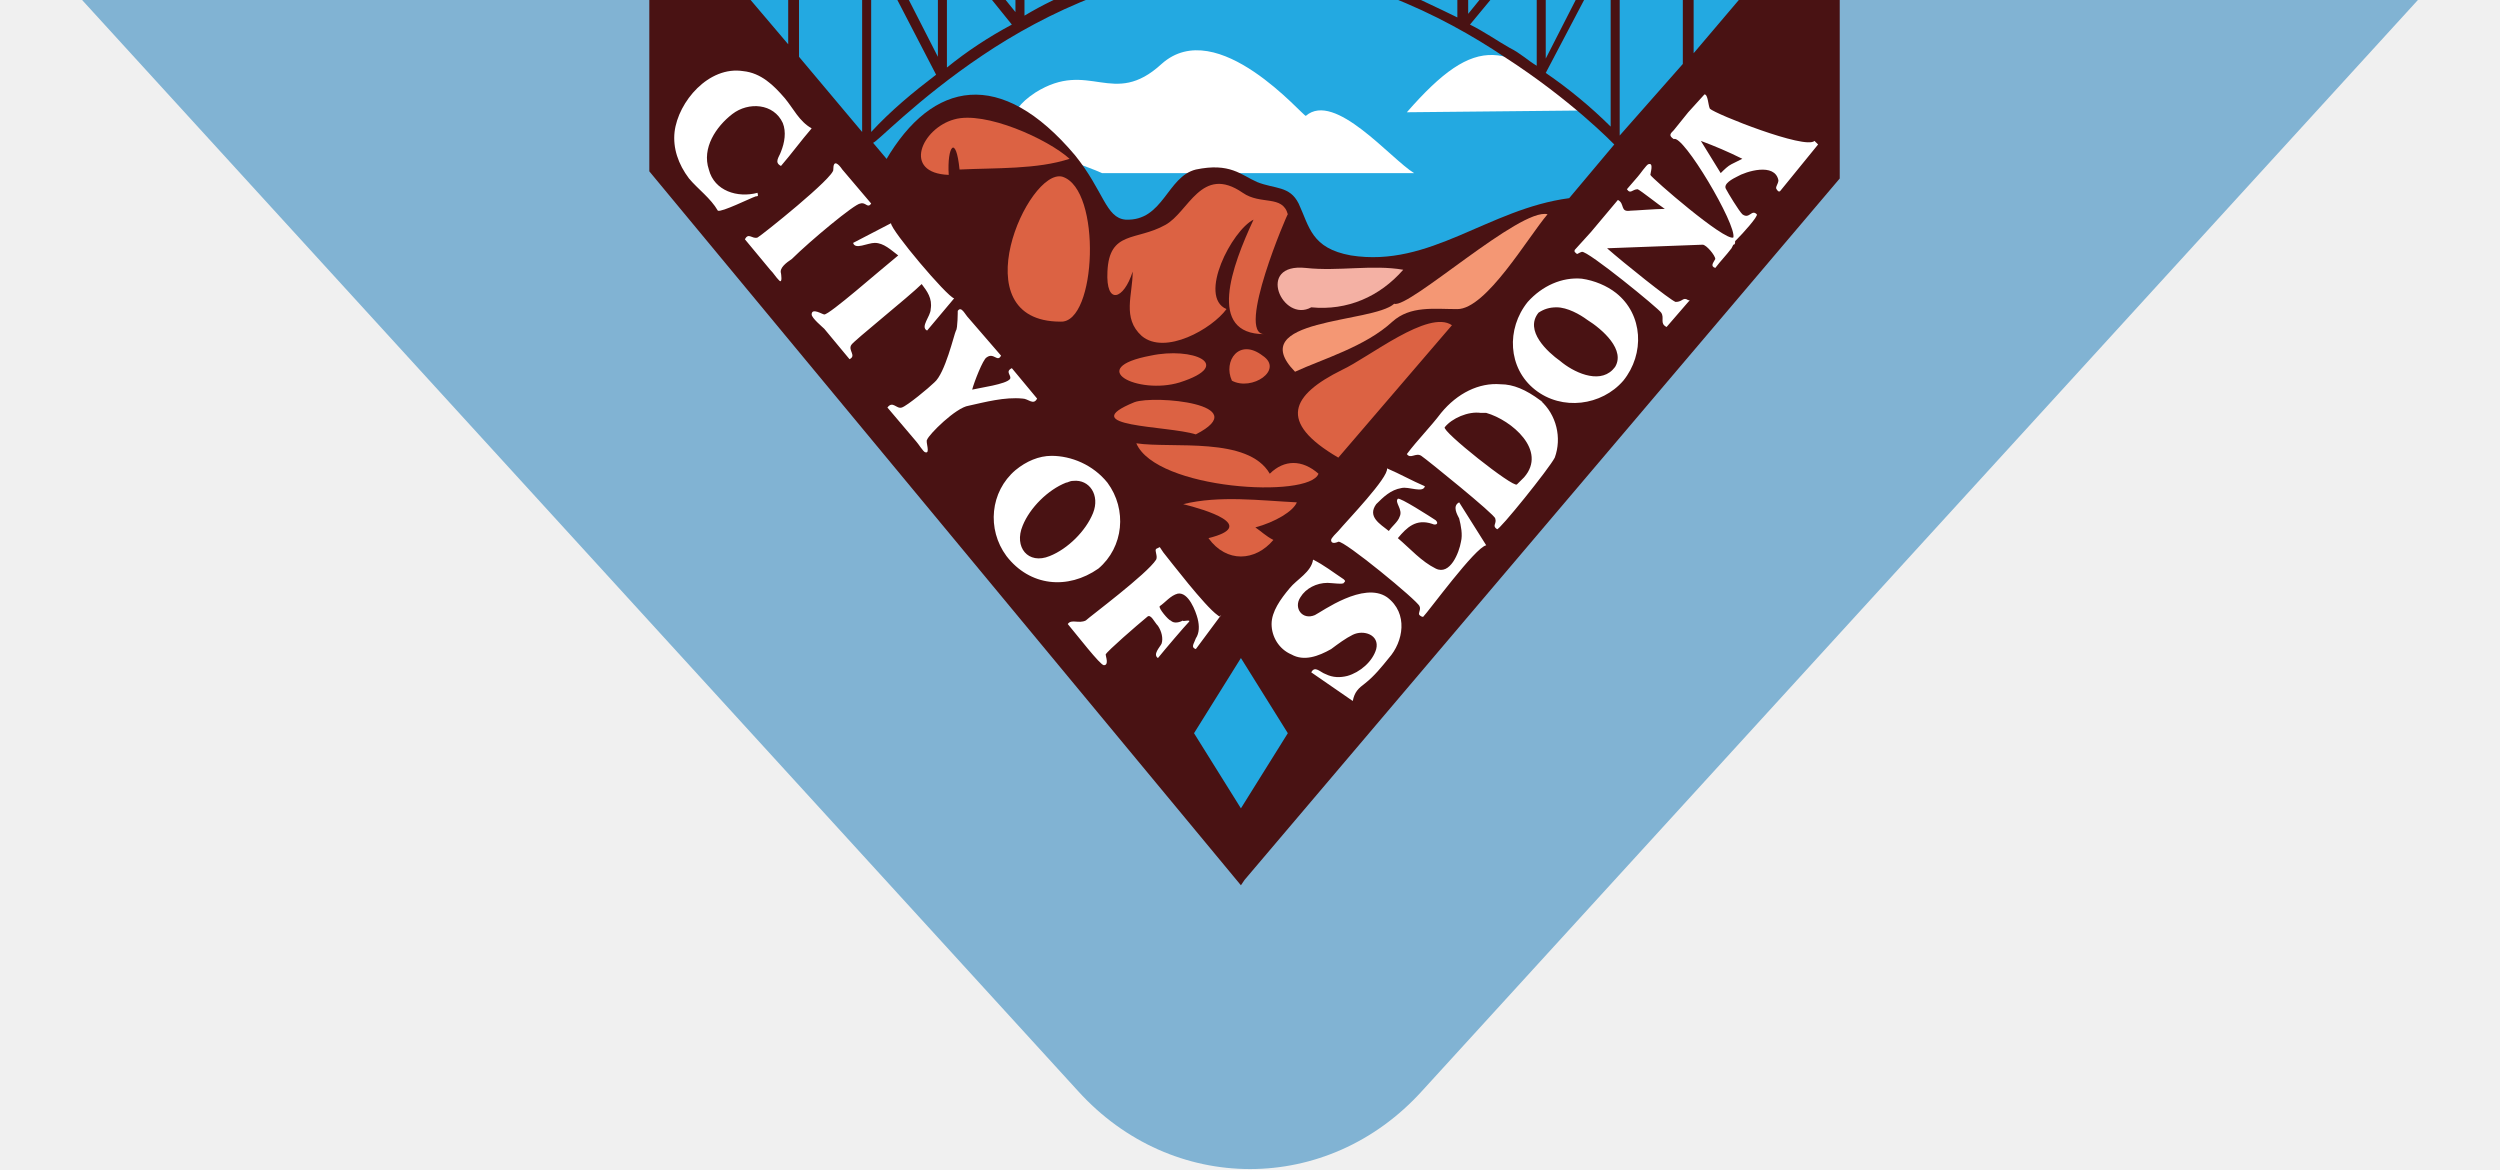
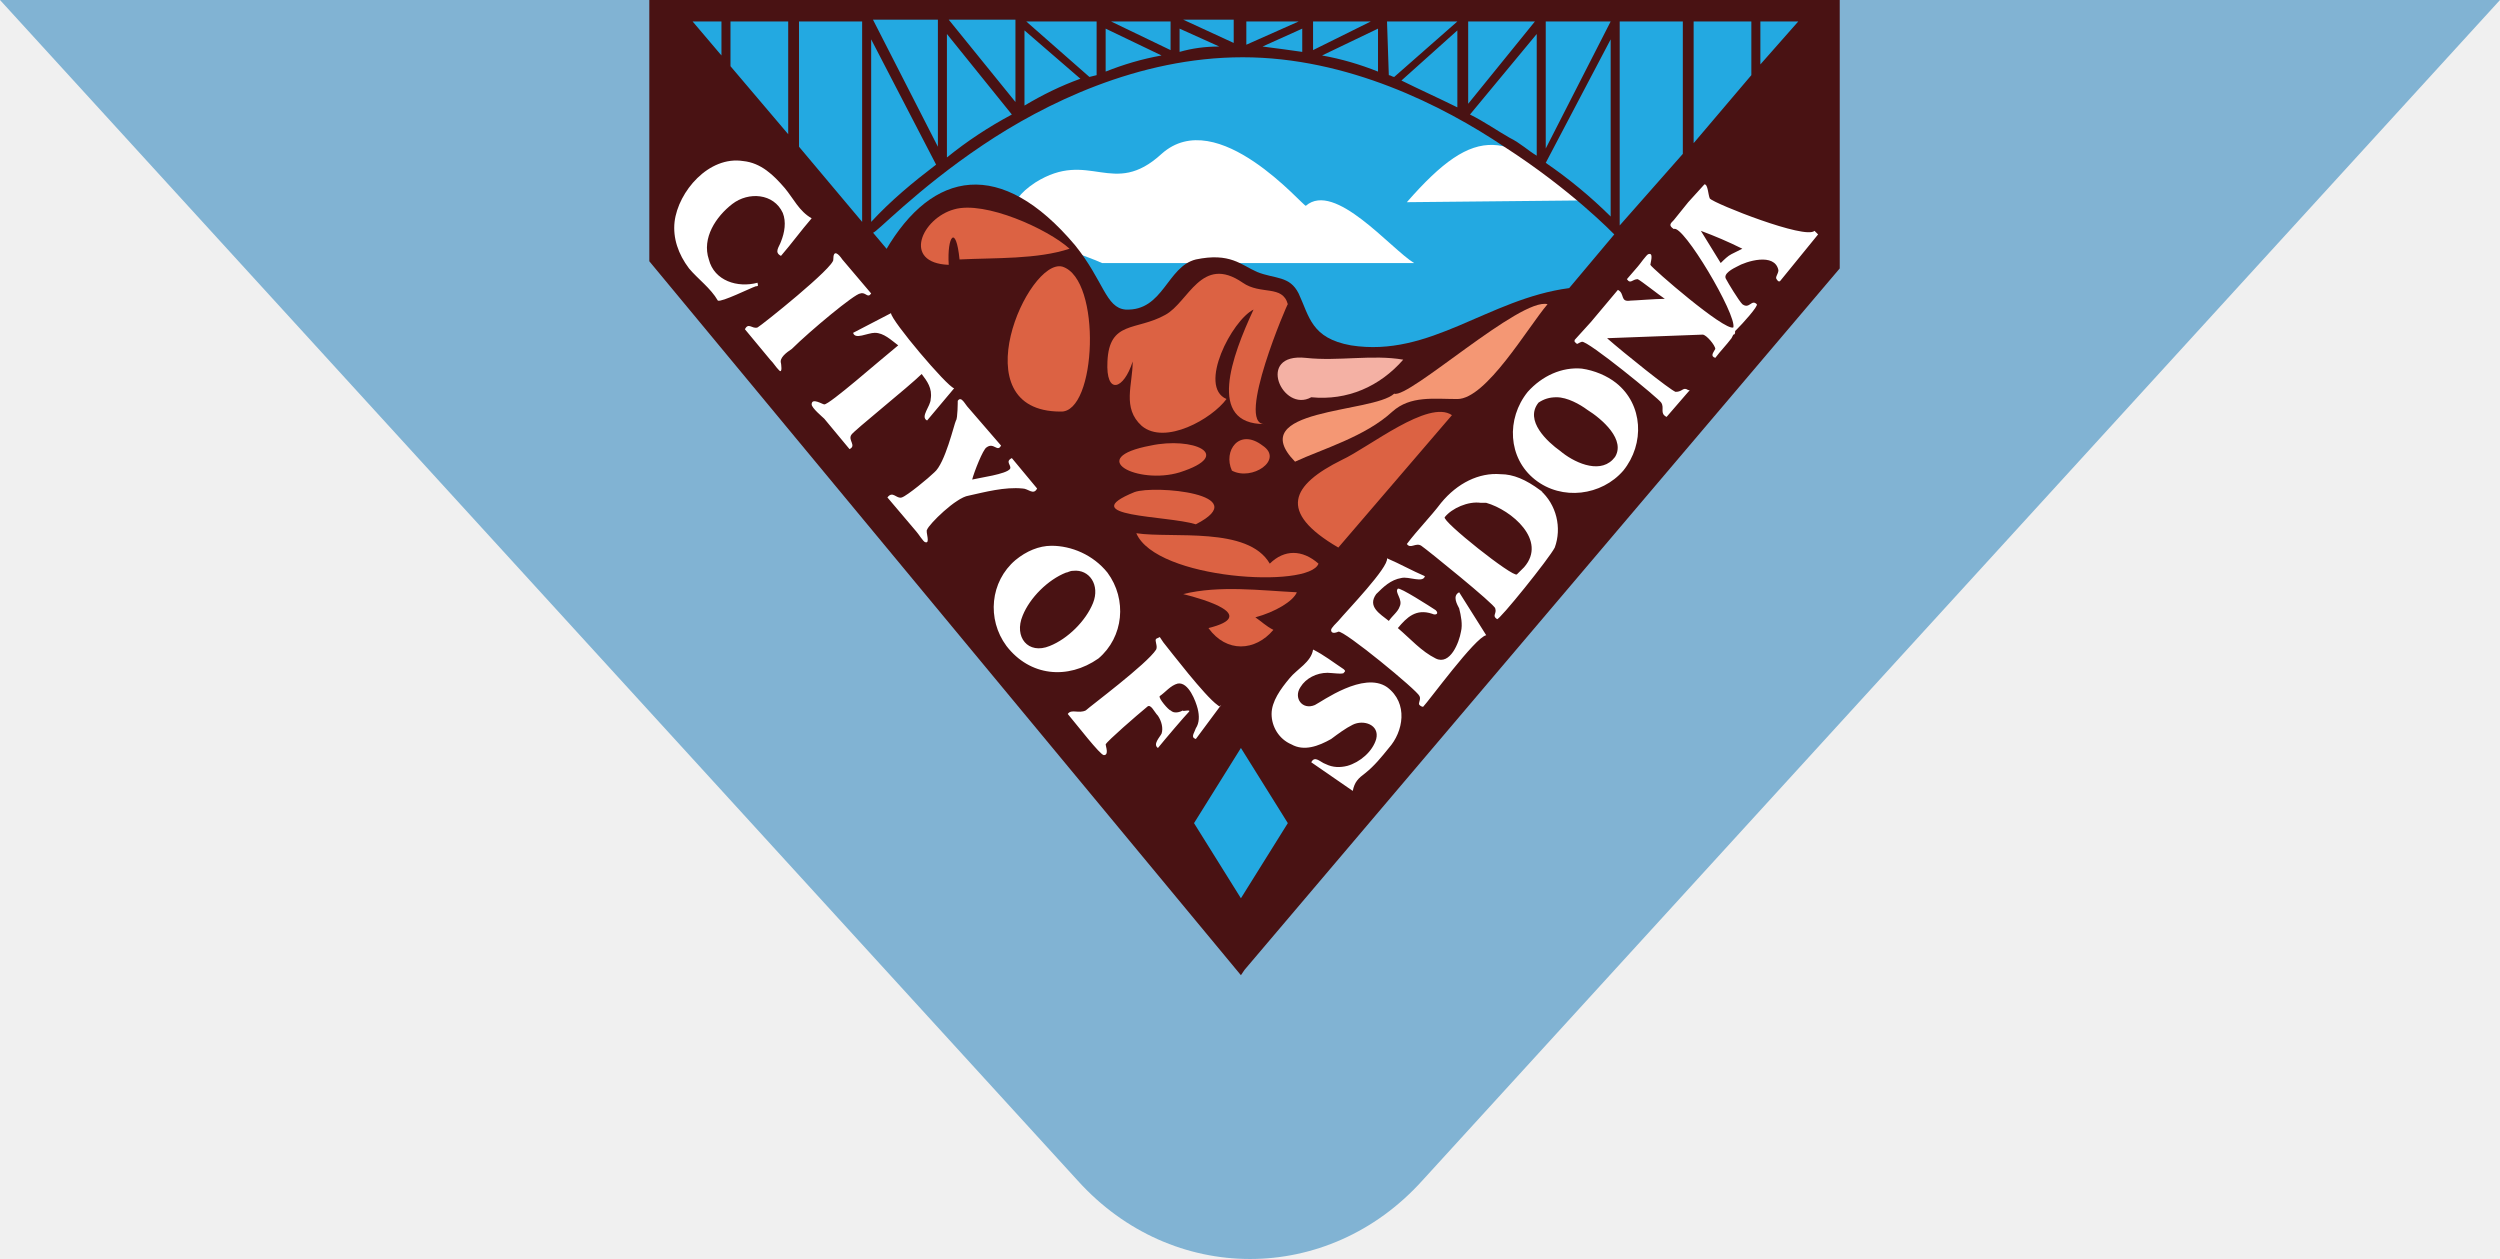
- <svg xmlns="http://www.w3.org/2000/svg" width="139" height="65" viewBox="0 0 139 65" fill="none">
-   <path d="M139 -5H0L59.931 60.653C65.169 66.449 73.831 66.449 79.069 60.653L139 -5Z" fill="#81B3D3" />
-   <path d="M36.804 -4.503L68.995 33.204L101.086 -4.304L36.804 -4.503Z" fill="#23A9E1" />
-   <path d="M61.273 9.625H78.623C77.319 8.829 74.21 5.048 72.606 6.441C72.505 6.541 67.692 0.77 64.583 3.556C61.875 6.043 60.571 3.258 57.563 5.148C53.953 7.536 59.569 8.829 61.273 9.625ZM88.049 6.143L78.221 6.242C82.132 1.765 83.837 2.263 88.049 6.143Z" fill="white" />
-   <path d="M97.877 -1.418V-3.806H99.983L97.877 -1.418ZM48.537 7.934C48.637 8.033 50.944 5.546 54.654 3.059C58.064 0.77 63.279 -1.816 69.095 -1.816C74.912 -1.816 80.227 0.87 83.636 3.158C87.347 5.546 89.653 7.934 89.754 8.033L87.247 11.018C82.734 11.615 79.525 14.898 75.112 14.202C72.906 13.804 72.806 12.61 72.204 11.316C71.703 10.322 70.9 10.521 69.898 10.123C68.995 9.725 68.393 9.028 66.488 9.426C64.883 9.824 64.683 12.311 62.577 12.212C61.474 12.112 61.373 10.62 59.769 8.63C55.657 3.755 51.846 4.452 49.239 8.929L68.895 32.11L48.537 7.934ZM40.113 -3.806V-1.916L38.509 -3.806H40.113ZM94.166 -3.806H97.375V-0.821L94.166 2.959V-3.806ZM90.055 7.536V-3.806H93.565V3.556L90.055 7.536C90.155 7.536 90.055 7.536 90.055 7.536ZM89.553 -2.811V7.038C88.45 5.944 87.247 4.949 85.943 4.054L89.553 -2.811ZM85.442 -3.11V3.656C84.94 3.357 84.539 2.959 83.937 2.661C83.235 2.263 82.533 1.765 81.731 1.367L85.442 -3.11ZM81.029 -3.309V0.969C80.026 0.472 78.923 -0.025 77.92 -0.523L81.029 -3.309ZM81.631 -3.806H85.341L81.631 0.77V-3.806ZM85.943 -3.806H89.553L85.943 3.258V-3.806ZM77.118 -3.806H81.029L77.519 -0.722C77.419 -0.722 77.319 -0.821 77.218 -0.821L77.118 -3.806ZM76.617 -3.408V-1.02C75.614 -1.418 74.611 -1.717 73.508 -1.916L76.617 -3.408ZM72.405 -3.408V-2.115C71.703 -2.214 71.001 -2.314 70.198 -2.413L72.405 -3.408ZM65.585 -3.408L67.792 -2.413C66.989 -2.413 66.287 -2.314 65.585 -2.115V-3.408ZM61.474 -3.408L64.582 -1.916C63.479 -1.717 62.477 -1.418 61.474 -1.02V-3.408ZM65.084 -2.214L61.775 -3.806H65.084V-2.214ZM68.594 -2.612L65.786 -3.906H68.594V-2.612ZM69.296 -3.806H72.204L69.296 -2.513V-3.806ZM73.006 -3.806H76.216L73.006 -2.214V-3.806ZM60.571 -0.722L57.061 -3.806H60.972V-0.821L60.571 -0.722ZM56.961 -3.309L60.07 -0.622C58.967 -0.224 57.964 0.273 56.961 0.87V-3.309ZM52.649 -3.11L56.259 1.367C54.955 2.064 53.752 2.86 52.649 3.755V-3.11ZM48.437 -2.811L52.047 4.153C50.743 5.148 49.54 6.143 48.437 7.337V-2.811ZM52.147 3.158L48.537 -3.906H52.147V3.158ZM56.459 0.671L52.749 -3.906H56.459V0.671ZM43.824 2.462L40.615 -1.319V-3.806H43.824V2.462ZM44.425 -3.806H47.935V7.337L44.425 3.158V-3.806ZM69.296 -5H36.102V9.526L68.995 49.222L69.196 48.924L102.289 9.924V-5H69.296Z" fill="#491213" />
-   <path d="M66.388 40.766L68.995 36.587L71.603 40.766L68.995 44.944L66.388 40.766Z" fill="#23A9E1" />
-   <path d="M74.411 25.444C71.001 23.454 71.803 21.962 74.611 20.569C76.115 19.872 79.425 17.186 80.728 18.082L74.411 25.444ZM72.104 27.931C70.098 27.832 67.792 27.533 65.786 28.031C66.99 28.329 69.998 29.224 67.19 29.921C68.193 31.314 69.798 31.214 70.8 30.02C70.399 29.822 70.098 29.523 69.798 29.324C70.901 29.026 71.903 28.429 72.104 27.931ZM73.308 26.339C72.405 25.543 71.402 25.543 70.6 26.339C69.396 24.25 65.184 24.947 63.179 24.648C64.282 27.235 72.806 27.732 73.308 26.339ZM66.488 24.151C64.884 23.653 59.669 23.753 63.079 22.36C64.182 21.962 69.798 22.459 66.488 24.151ZM68.494 21.166C67.993 20.072 68.895 18.778 70.199 19.773C71.402 20.569 69.597 21.763 68.494 21.166ZM65.586 21.265C63.279 21.962 60.271 20.469 63.981 19.773C66.288 19.276 68.695 20.27 65.586 21.265C65.686 21.265 65.485 21.265 65.586 21.265ZM62.978 15.097C62.477 16.689 61.474 16.987 61.574 15.097C61.675 12.809 63.179 13.406 64.783 12.51C66.087 11.814 66.789 9.128 69.096 10.719C70.098 11.416 71.302 10.819 71.603 11.913C71.603 11.814 68.695 18.579 70.299 18.579C67.09 18.579 68.494 14.799 69.697 12.212C68.494 12.809 66.588 16.49 68.193 17.186C67.391 18.281 64.783 19.773 63.48 18.679C62.377 17.684 62.978 16.39 62.978 15.097ZM58.967 17.883C53.351 17.883 57.162 9.327 59.067 9.824C61.273 10.52 60.973 17.982 58.967 17.883ZM52.749 9.724C50.142 9.625 51.245 7.138 53.05 6.64C54.755 6.143 58.265 7.735 59.468 8.829C57.663 9.426 55.357 9.327 53.351 9.426C53.151 7.436 52.649 8.133 52.749 9.724Z" fill="#DC6243" />
-   <path d="M72.004 20.669C69.096 17.684 76.316 17.982 77.519 16.888C78.322 17.186 84.539 11.515 86.044 11.913C84.941 13.207 82.634 17.186 81.029 17.186C79.726 17.186 78.422 16.987 77.419 17.883C75.915 19.276 73.508 19.972 72.004 20.669Z" fill="#F49774" />
-   <path d="M72.906 17.087C71.302 17.982 69.797 14.6 72.605 14.898C74.41 15.097 76.316 14.699 78.02 14.998C76.717 16.49 74.912 17.286 72.906 17.087Z" fill="#F4B1A4" />
-   <path d="M51.245 15.793C51.546 16.192 51.847 16.589 51.747 17.186C51.747 17.584 51.145 18.181 51.546 18.38L53.05 16.589C52.649 16.49 49.54 12.809 49.54 12.411L47.434 13.505C47.535 13.903 48.237 13.505 48.638 13.505C49.139 13.505 49.54 13.903 49.941 14.202C48.838 15.097 46.131 17.485 45.83 17.485C45.73 17.485 45.128 17.087 45.128 17.485C45.128 17.684 45.73 18.181 45.83 18.281L47.234 19.972C47.635 19.773 47.134 19.475 47.334 19.176C47.434 18.977 50.543 16.49 51.245 15.793ZM47.836 11.316C48.136 11.217 48.237 11.615 48.437 11.316L46.833 9.426C46.632 9.128 46.331 8.829 46.331 9.426C46.432 9.824 42.32 13.107 42.119 13.207C41.819 13.306 41.618 12.908 41.417 13.306C41.919 13.903 42.32 14.401 42.821 14.998C43.022 15.197 43.122 15.396 43.323 15.595C43.523 15.793 43.423 15.197 43.423 15.197C43.323 14.898 43.724 14.6 44.025 14.401C45.028 13.406 47.535 11.316 47.836 11.316ZM42.119 10.72C41.016 11.018 39.713 10.62 39.412 9.426C39.011 8.232 39.813 7.038 40.715 6.342C41.618 5.646 43.022 5.745 43.523 6.839C43.724 7.337 43.624 7.934 43.423 8.431C43.323 8.73 43.022 9.028 43.423 9.227C44.025 8.531 44.526 7.834 45.128 7.138C44.426 6.74 44.125 6.043 43.624 5.447C43.022 4.75 42.32 4.054 41.317 3.954C39.412 3.656 37.707 5.646 37.506 7.337C37.406 8.232 37.707 9.128 38.309 9.924C38.81 10.521 39.512 11.018 39.913 11.714C40.114 11.814 41.718 11.018 42.019 10.918C42.22 10.918 42.119 10.819 42.119 10.72C41.618 10.918 42.119 10.72 42.119 10.72ZM67.692 34.199C66.99 33.702 65.084 31.215 64.683 30.717L64.483 30.419L64.282 30.518C64.182 30.617 64.382 30.916 64.282 31.115C63.781 31.911 60.572 34.299 60.371 34.498C59.97 34.697 59.569 34.398 59.368 34.697C59.87 35.294 61.173 36.985 61.374 36.985C61.675 36.985 61.474 36.487 61.474 36.388C61.574 36.189 63.179 34.796 63.781 34.299C63.981 34.1 64.182 34.597 64.382 34.796C64.583 35.095 64.683 35.492 64.583 35.791C64.483 35.99 64.082 36.388 64.382 36.587C64.784 36.09 65.887 34.796 66.087 34.597C66.288 34.398 65.686 34.597 65.786 34.498C65.586 34.597 65.285 34.697 65.084 34.498C64.984 34.498 64.382 33.801 64.483 33.702C64.784 33.503 65.084 33.105 65.486 33.005C66.087 32.906 66.488 34 66.589 34.398C66.689 34.796 66.689 35.194 66.488 35.492C66.388 35.791 66.188 35.99 66.488 36.09L67.892 34.199C67.892 34.299 67.792 34.299 67.692 34.199C67.591 34.199 67.792 34.299 67.692 34.199ZM58.466 25.345C57.764 25.345 57.062 25.643 56.46 26.14C55.056 27.334 54.855 29.424 55.959 30.916C57.262 32.607 59.368 32.806 61.073 31.612C62.477 30.419 62.678 28.329 61.574 26.837C60.772 25.842 59.569 25.345 58.466 25.345ZM59.669 26.737C60.572 26.638 61.173 27.533 60.772 28.528C60.371 29.523 59.368 30.518 58.365 30.916C57.162 31.413 56.36 30.419 56.861 29.225C57.262 28.23 58.265 27.235 59.268 26.837C59.368 26.837 59.468 26.737 59.669 26.737ZM56.861 22.161C57.162 22.161 57.463 22.559 57.663 22.161L56.259 20.47C55.858 20.669 56.259 20.867 56.159 21.067C55.959 21.365 54.454 21.564 54.053 21.663C54.153 21.265 54.655 19.972 54.855 19.873C55.257 19.574 55.457 20.171 55.658 19.773L53.853 17.684C53.652 17.485 53.451 16.987 53.251 17.286C53.251 17.286 53.251 18.281 53.151 18.38C53.05 18.579 52.549 20.768 51.947 21.265C51.646 21.564 50.443 22.559 50.142 22.658C49.841 22.758 49.641 22.26 49.34 22.658L50.944 24.549C51.045 24.648 51.346 25.146 51.446 25.146C51.747 25.245 51.446 24.549 51.546 24.449C51.646 24.151 53.151 22.658 53.853 22.559C54.755 22.36 55.858 22.061 56.861 22.161C57.062 22.161 56.66 22.161 56.861 22.161ZM81.13 28.827C81.23 29.225 81.33 29.722 81.23 30.12C81.13 30.717 80.628 32.01 79.826 31.612C79.024 31.215 78.422 30.518 77.72 29.921C78.222 29.324 78.723 28.827 79.626 29.125C79.826 29.225 80.027 29.125 79.826 28.926C79.525 28.727 77.82 27.633 77.72 27.732C77.52 27.931 78.021 28.329 77.82 28.727C77.72 29.026 77.419 29.225 77.219 29.523C76.717 29.125 76.015 28.727 76.517 28.031C76.918 27.633 77.319 27.235 77.921 27.135C78.322 27.036 79.124 27.434 79.224 27.036C78.522 26.737 77.82 26.34 77.118 26.041C77.219 26.538 74.912 28.926 74.411 29.523C74.311 29.623 74.01 29.921 74.01 30.021C74.01 30.319 74.411 30.12 74.411 30.12C74.712 30.021 78.823 33.403 78.924 33.702C79.024 33.901 78.823 34.1 78.924 34.199C78.924 34.199 79.024 34.299 79.124 34.299C79.425 34 82.032 30.419 82.634 30.319C82.133 29.523 81.631 28.727 81.13 27.931C80.729 28.13 81.029 28.628 81.13 28.827ZM77.118 33.204C75.815 32.309 73.508 34 73.107 34.199C72.405 34.498 71.904 33.801 72.305 33.204C72.606 32.707 73.207 32.408 73.809 32.408C74.01 32.408 74.712 32.508 74.712 32.408C74.812 32.309 74.812 32.309 74.712 32.209C74.11 31.811 73.609 31.413 73.007 31.115C72.906 31.811 72.104 32.209 71.703 32.707C71.202 33.304 70.7 34 70.7 34.697C70.7 35.393 71.101 36.09 71.803 36.388C72.505 36.786 73.308 36.487 74.01 36.09C74.411 35.791 74.812 35.492 75.213 35.294C75.815 34.995 76.717 35.294 76.517 36.09C76.316 36.786 75.614 37.383 74.912 37.582C74.511 37.681 74.11 37.681 73.709 37.482C73.408 37.383 73.107 36.985 72.906 37.383L75.213 38.975C75.313 38.477 75.514 38.278 75.915 37.98C76.416 37.582 76.818 37.084 77.219 36.587C78.021 35.691 78.322 34.1 77.118 33.204ZM94.768 5.248C94.768 5.347 94.768 5.347 94.768 5.248L93.866 6.242L93.064 7.237C92.863 7.436 92.763 7.536 93.064 7.735C93.565 7.436 96.573 12.51 96.373 13.207C95.871 13.406 91.86 9.924 91.76 9.725C91.76 9.625 91.96 9.028 91.66 9.128C91.559 9.128 91.158 9.725 91.058 9.824L90.456 10.521C90.657 10.819 90.757 10.521 91.058 10.521C91.258 10.62 92.261 11.416 92.562 11.615C92.061 11.615 90.857 11.714 90.657 11.714C90.055 11.814 90.356 11.316 89.955 11.117L88.451 12.908L87.548 13.903C87.548 13.903 87.548 13.903 87.548 14.003C87.749 14.202 87.648 14.102 87.949 14.003C88.25 13.903 92.261 17.186 92.362 17.385C92.562 17.684 92.261 17.982 92.662 18.181L93.866 16.788C93.966 16.689 93.966 16.689 93.866 16.689C93.565 16.49 93.565 16.788 93.164 16.788C92.863 16.689 90.256 14.6 89.353 13.804L94.668 13.605C94.869 13.605 95.37 14.202 95.37 14.401C95.27 14.6 95.069 14.799 95.37 14.898C95.671 14.5 95.972 14.202 96.273 13.804L96.373 13.605C96.473 13.605 96.473 13.505 96.473 13.406L96.573 13.306C96.874 13.008 97.777 12.013 97.677 11.913C97.376 11.615 97.275 12.212 96.874 11.913C96.674 11.714 96.072 10.72 95.972 10.521C95.771 10.222 96.373 9.924 96.573 9.824C97.075 9.526 98.679 9.028 98.88 10.023C98.88 10.222 98.679 10.421 98.78 10.521C98.78 10.521 98.88 10.72 98.98 10.62L101.086 8.033C100.986 7.934 100.986 7.934 100.886 7.834C100.384 8.332 95.37 6.342 95.069 6.043C94.969 5.845 94.969 5.248 94.768 5.248ZM94.568 7.834C95.37 8.133 96.072 8.431 96.874 8.829C96.674 8.929 96.473 9.028 96.273 9.128C96.072 9.227 95.871 9.426 95.671 9.625L94.568 7.834ZM87.949 15.495C86.846 15.396 85.743 15.893 84.941 16.788C83.737 18.281 83.837 20.47 85.342 21.663C86.846 22.857 89.052 22.559 90.256 21.166C91.459 19.674 91.359 17.485 89.855 16.291C89.353 15.893 88.651 15.595 87.949 15.495ZM86.545 17.087C87.147 17.087 87.849 17.485 88.25 17.783C89.052 18.281 90.456 19.475 89.754 20.47C89.754 20.37 89.855 20.37 89.654 20.569C88.852 21.365 87.448 20.669 86.746 20.072C86.044 19.574 84.74 18.38 85.542 17.385C85.843 17.186 86.144 17.087 86.545 17.087ZM83.436 21.365C82.233 21.265 81.029 21.862 80.127 22.957C79.525 23.753 78.823 24.449 78.222 25.245C78.422 25.544 78.723 25.146 79.024 25.345C79.325 25.544 83.135 28.628 83.135 28.827C83.236 29.125 82.935 29.225 83.236 29.424C83.336 29.523 86.144 26.041 86.445 25.444C86.846 24.35 86.545 23.056 85.642 22.26C85.743 22.36 85.843 22.36 85.642 22.26C84.84 21.663 84.138 21.365 83.436 21.365ZM82.333 22.957C82.433 22.957 82.534 22.957 82.634 22.957C84.038 23.355 86.044 25.046 84.74 26.538C84.539 26.737 84.74 26.538 84.339 26.936C84.138 27.135 80.127 23.952 80.328 23.753C80.729 23.255 81.631 22.857 82.333 22.957Z" fill="white" />
+ <svg xmlns="http://www.w3.org/2000/svg" width="139" height="70" viewBox="0 0 139 70" fill="none">
+   <path d="M139 0H0L59.931 65.653C65.169 71.449 73.831 71.449 79.069 65.653L139 0Z" fill="#81B3D3" />
+   <path d="M36.804 0.497L68.995 38.204L101.086 0.696L36.804 0.497Z" fill="#23A9E1" />
+   <path d="M61.273 14.625H78.623C77.319 13.829 74.21 10.048 72.606 11.441C72.505 11.541 67.692 5.77 64.583 8.556C61.875 11.043 60.571 8.258 57.563 10.148C53.953 12.536 59.569 13.829 61.273 14.625ZM88.049 11.143L78.221 11.242C82.132 6.765 83.837 7.263 88.049 11.143Z" fill="white" />
+   <path d="M97.877 3.582V1.194H99.983L97.877 3.582ZM48.537 12.934C48.637 13.033 50.944 10.546 54.654 8.059C58.064 5.77 63.279 3.184 69.095 3.184C74.912 3.184 80.227 5.87 83.636 8.158C87.347 10.546 89.653 12.934 89.754 13.033L87.247 16.018C82.734 16.615 79.525 19.898 75.112 19.202C72.906 18.804 72.806 17.61 72.204 16.316C71.703 15.322 70.9 15.521 69.898 15.123C68.995 14.725 68.393 14.028 66.488 14.426C64.883 14.824 64.683 17.311 62.577 17.212C61.474 17.112 61.373 15.62 59.769 13.63C55.657 8.755 51.846 9.452 49.239 13.929L68.895 37.11L48.537 12.934ZM40.113 1.194V3.084L38.509 1.194H40.113ZM94.166 1.194H97.375V4.179L94.166 7.959V1.194ZM90.055 12.536V1.194H93.565V8.556L90.055 12.536C90.155 12.536 90.055 12.536 90.055 12.536ZM89.553 2.189V12.038C88.45 10.944 87.247 9.949 85.943 9.054L89.553 2.189ZM85.442 1.89V8.656C84.94 8.357 84.539 7.959 83.937 7.661C83.235 7.263 82.533 6.765 81.731 6.367L85.442 1.89ZM81.029 1.691V5.969C80.026 5.472 78.923 4.974 77.92 4.477L81.029 1.691ZM81.631 1.194H85.341L81.631 5.77V1.194ZM85.943 1.194H89.553L85.943 8.258V1.194ZM77.118 1.194H81.029L77.519 4.278C77.419 4.278 77.319 4.179 77.218 4.179L77.118 1.194ZM76.617 1.592V3.98C75.614 3.582 74.611 3.283 73.508 3.084L76.617 1.592ZM72.405 1.592V2.885C71.703 2.786 71.001 2.686 70.198 2.587L72.405 1.592ZM65.585 1.592L67.792 2.587C66.989 2.587 66.287 2.686 65.585 2.885V1.592ZM61.474 1.592L64.582 3.084C63.479 3.283 62.477 3.582 61.474 3.98V1.592ZM65.084 2.786L61.775 1.194H65.084V2.786ZM68.594 2.388L65.786 1.094H68.594V2.388ZM69.296 1.194H72.204L69.296 2.487V1.194ZM73.006 1.194H76.216L73.006 2.786V1.194ZM60.571 4.278L57.061 1.194H60.972V4.179L60.571 4.278ZM56.961 1.691L60.07 4.378C58.967 4.776 57.964 5.273 56.961 5.87V1.691ZM52.649 1.89L56.259 6.367C54.955 7.064 53.752 7.86 52.649 8.755V1.89ZM48.437 2.189L52.047 9.153C50.743 10.148 49.54 11.143 48.437 12.337V2.189ZM52.147 8.158L48.537 1.094H52.147V8.158ZM56.459 5.671L52.749 1.094H56.459V5.671ZM43.824 7.462L40.615 3.681V1.194H43.824V7.462ZM44.425 1.194H47.935V12.337L44.425 8.158V1.194ZM69.296 0H36.102V14.526L68.995 54.222L69.196 53.924L102.289 14.924V0H69.296Z" fill="#491213" />
+   <path d="M66.388 45.766L68.995 41.587L71.603 45.766L68.995 49.944L66.388 45.766Z" fill="#23A9E1" />
+   <path d="M74.411 30.444C71.001 28.454 71.803 26.962 74.611 25.569C76.115 24.872 79.425 22.186 80.728 23.082L74.411 30.444ZM72.104 32.931C70.098 32.832 67.792 32.533 65.786 33.031C66.99 33.329 69.998 34.224 67.19 34.921C68.193 36.314 69.798 36.214 70.8 35.02C70.399 34.822 70.098 34.523 69.798 34.324C70.901 34.026 71.903 33.429 72.104 32.931ZM73.308 31.339C72.405 30.543 71.402 30.543 70.6 31.339C69.396 29.25 65.184 29.947 63.179 29.648C64.282 32.235 72.806 32.732 73.308 31.339ZM66.488 29.151C64.884 28.653 59.669 28.753 63.079 27.36C64.182 26.962 69.798 27.459 66.488 29.151ZM68.494 26.166C67.993 25.072 68.895 23.778 70.199 24.773C71.402 25.569 69.597 26.763 68.494 26.166ZM65.586 26.265C63.279 26.962 60.271 25.469 63.981 24.773C66.288 24.276 68.695 25.27 65.586 26.265C65.686 26.265 65.485 26.265 65.586 26.265ZM62.978 20.097C62.477 21.689 61.474 21.987 61.574 20.097C61.675 17.809 63.179 18.406 64.783 17.51C66.087 16.814 66.789 14.128 69.096 15.719C70.098 16.416 71.302 15.819 71.603 16.913C71.603 16.814 68.695 23.579 70.299 23.579C67.09 23.579 68.494 19.799 69.697 17.212C68.494 17.809 66.588 21.49 68.193 22.186C67.391 23.281 64.783 24.773 63.48 23.679C62.377 22.684 62.978 21.39 62.978 20.097ZM58.967 22.883C53.351 22.883 57.162 14.326 59.067 14.824C61.273 15.52 60.973 22.982 58.967 22.883ZM52.749 14.725C50.142 14.625 51.245 12.138 53.05 11.64C54.755 11.143 58.265 12.735 59.468 13.829C57.663 14.426 55.357 14.326 53.351 14.426C53.151 12.436 52.649 13.133 52.749 14.725Z" fill="#DC6243" />
+   <path d="M72.004 25.669C69.096 22.684 76.316 22.982 77.519 21.888C78.322 22.186 84.539 16.515 86.044 16.913C84.941 18.207 82.634 22.186 81.029 22.186C79.726 22.186 78.422 21.987 77.419 22.883C75.915 24.276 73.508 24.972 72.004 25.669Z" fill="#F49774" />
+   <path d="M72.906 22.087C71.302 22.982 69.797 19.6 72.605 19.898C74.41 20.097 76.316 19.699 78.02 19.997C76.717 21.49 74.912 22.286 72.906 22.087Z" fill="#F4B1A4" />
+   <path d="M51.245 20.794C51.546 21.192 51.847 21.589 51.747 22.186C51.747 22.584 51.145 23.181 51.546 23.38L53.05 21.589C52.649 21.49 49.54 17.809 49.54 17.411L47.434 18.505C47.535 18.903 48.237 18.505 48.638 18.505C49.139 18.505 49.54 18.903 49.941 19.202C48.838 20.097 46.131 22.485 45.83 22.485C45.73 22.485 45.128 22.087 45.128 22.485C45.128 22.684 45.73 23.181 45.83 23.281L47.234 24.972C47.635 24.773 47.134 24.475 47.334 24.176C47.434 23.977 50.543 21.49 51.245 20.794ZM47.836 16.317C48.136 16.217 48.237 16.615 48.437 16.317L46.833 14.426C46.632 14.128 46.331 13.829 46.331 14.426C46.432 14.824 42.32 18.107 42.119 18.207C41.819 18.306 41.618 17.908 41.417 18.306C41.919 18.903 42.32 19.401 42.821 19.998C43.022 20.197 43.122 20.396 43.323 20.595C43.523 20.794 43.423 20.197 43.423 20.197C43.323 19.898 43.724 19.6 44.025 19.401C45.028 18.406 47.535 16.317 47.836 16.317ZM42.119 15.72C41.016 16.018 39.713 15.62 39.412 14.426C39.011 13.232 39.813 12.038 40.715 11.342C41.618 10.646 43.022 10.745 43.523 11.839C43.724 12.337 43.624 12.934 43.423 13.431C43.323 13.73 43.022 14.028 43.423 14.227C44.025 13.531 44.526 12.834 45.128 12.138C44.426 11.74 44.125 11.043 43.624 10.447C43.022 9.75 42.32 9.054 41.317 8.954C39.412 8.656 37.707 10.646 37.506 12.337C37.406 13.232 37.707 14.128 38.309 14.924C38.81 15.521 39.512 16.018 39.913 16.714C40.114 16.814 41.718 16.018 42.019 15.918C42.22 15.918 42.119 15.819 42.119 15.72C41.618 15.918 42.119 15.72 42.119 15.72ZM67.692 39.199C66.99 38.702 65.084 36.215 64.683 35.717L64.483 35.419L64.282 35.518C64.182 35.617 64.382 35.916 64.282 36.115C63.781 36.911 60.572 39.299 60.371 39.498C59.97 39.697 59.569 39.398 59.368 39.697C59.87 40.294 61.173 41.985 61.374 41.985C61.675 41.985 61.474 41.487 61.474 41.388C61.574 41.189 63.179 39.796 63.781 39.299C63.981 39.1 64.182 39.597 64.382 39.796C64.583 40.095 64.683 40.492 64.583 40.791C64.483 40.99 64.082 41.388 64.382 41.587C64.784 41.09 65.887 39.796 66.087 39.597C66.288 39.398 65.686 39.597 65.786 39.498C65.586 39.597 65.285 39.697 65.084 39.498C64.984 39.498 64.382 38.801 64.483 38.702C64.784 38.503 65.084 38.105 65.486 38.005C66.087 37.906 66.488 39 66.589 39.398C66.689 39.796 66.689 40.194 66.488 40.492C66.388 40.791 66.188 40.99 66.488 41.09L67.892 39.199C67.892 39.299 67.792 39.299 67.692 39.199C67.591 39.199 67.792 39.299 67.692 39.199ZM58.466 30.345C57.764 30.345 57.062 30.643 56.46 31.14C55.056 32.334 54.855 34.424 55.959 35.916C57.262 37.607 59.368 37.806 61.073 36.612C62.477 35.419 62.678 33.329 61.574 31.837C60.772 30.842 59.569 30.345 58.466 30.345ZM59.669 31.737C60.572 31.638 61.173 32.533 60.772 33.528C60.371 34.523 59.368 35.518 58.365 35.916C57.162 36.413 56.36 35.419 56.861 34.225C57.262 33.23 58.265 32.235 59.268 31.837C59.368 31.837 59.468 31.737 59.669 31.737ZM56.861 27.161C57.162 27.161 57.463 27.559 57.663 27.161L56.259 25.47C55.858 25.669 56.259 25.867 56.159 26.067C55.959 26.365 54.454 26.564 54.053 26.663C54.153 26.265 54.655 24.972 54.855 24.873C55.257 24.574 55.457 25.171 55.658 24.773L53.853 22.684C53.652 22.485 53.451 21.987 53.251 22.286C53.251 22.286 53.251 23.281 53.151 23.38C53.05 23.579 52.549 25.768 51.947 26.265C51.646 26.564 50.443 27.559 50.142 27.658C49.841 27.758 49.641 27.26 49.34 27.658L50.944 29.549C51.045 29.648 51.346 30.146 51.446 30.146C51.747 30.245 51.446 29.549 51.546 29.449C51.646 29.151 53.151 27.658 53.853 27.559C54.755 27.36 55.858 27.061 56.861 27.161C57.062 27.161 56.66 27.161 56.861 27.161ZM81.13 33.827C81.23 34.225 81.33 34.722 81.23 35.12C81.13 35.717 80.628 37.01 79.826 36.612C79.024 36.215 78.422 35.518 77.72 34.921C78.222 34.324 78.723 33.827 79.626 34.125C79.826 34.225 80.027 34.125 79.826 33.926C79.525 33.727 77.82 32.633 77.72 32.732C77.52 32.931 78.021 33.329 77.82 33.727C77.72 34.026 77.419 34.225 77.219 34.523C76.717 34.125 76.015 33.727 76.517 33.031C76.918 32.633 77.319 32.235 77.921 32.135C78.322 32.036 79.124 32.434 79.224 32.036C78.522 31.737 77.82 31.34 77.118 31.041C77.219 31.538 74.912 33.926 74.411 34.523C74.311 34.623 74.01 34.921 74.01 35.021C74.01 35.319 74.411 35.12 74.411 35.12C74.712 35.021 78.823 38.403 78.924 38.702C79.024 38.901 78.823 39.1 78.924 39.199C78.924 39.199 79.024 39.299 79.124 39.299C79.425 39 82.032 35.419 82.634 35.319C82.133 34.523 81.631 33.727 81.13 32.931C80.729 33.13 81.029 33.628 81.13 33.827ZM77.118 38.204C75.815 37.309 73.508 39 73.107 39.199C72.405 39.498 71.904 38.801 72.305 38.204C72.606 37.707 73.207 37.408 73.809 37.408C74.01 37.408 74.712 37.508 74.712 37.408C74.812 37.309 74.812 37.309 74.712 37.209C74.11 36.811 73.609 36.413 73.007 36.115C72.906 36.811 72.104 37.209 71.703 37.707C71.202 38.304 70.7 39 70.7 39.697C70.7 40.393 71.101 41.09 71.803 41.388C72.505 41.786 73.308 41.487 74.01 41.09C74.411 40.791 74.812 40.492 75.213 40.294C75.815 39.995 76.717 40.294 76.517 41.09C76.316 41.786 75.614 42.383 74.912 42.582C74.511 42.681 74.11 42.681 73.709 42.482C73.408 42.383 73.107 41.985 72.906 42.383L75.213 43.975C75.313 43.477 75.514 43.278 75.915 42.98C76.416 42.582 76.818 42.084 77.219 41.587C78.021 40.691 78.322 39.1 77.118 38.204ZM94.768 10.248C94.768 10.347 94.768 10.347 94.768 10.248L93.866 11.242L93.064 12.237C92.863 12.436 92.763 12.536 93.064 12.735C93.565 12.436 96.573 17.51 96.373 18.207C95.871 18.406 91.86 14.924 91.76 14.725C91.76 14.625 91.96 14.028 91.66 14.128C91.559 14.128 91.158 14.725 91.058 14.824L90.456 15.521C90.657 15.819 90.757 15.521 91.058 15.521C91.258 15.62 92.261 16.416 92.562 16.615C92.061 16.615 90.857 16.714 90.657 16.714C90.055 16.814 90.356 16.317 89.955 16.117L88.451 17.908L87.548 18.903C87.548 18.903 87.548 18.903 87.548 19.003C87.749 19.202 87.648 19.102 87.949 19.003C88.25 18.903 92.261 22.186 92.362 22.385C92.562 22.684 92.261 22.982 92.662 23.181L93.866 21.788C93.966 21.689 93.966 21.689 93.866 21.689C93.565 21.49 93.565 21.788 93.164 21.788C92.863 21.689 90.256 19.6 89.353 18.804L94.668 18.605C94.869 18.605 95.37 19.202 95.37 19.401C95.27 19.6 95.069 19.799 95.37 19.898C95.671 19.5 95.972 19.202 96.273 18.804L96.373 18.605C96.473 18.605 96.473 18.505 96.473 18.406L96.573 18.306C96.874 18.008 97.777 17.013 97.677 16.913C97.376 16.615 97.275 17.212 96.874 16.913C96.674 16.714 96.072 15.72 95.972 15.521C95.771 15.222 96.373 14.924 96.573 14.824C97.075 14.526 98.679 14.028 98.88 15.023C98.88 15.222 98.679 15.421 98.78 15.521C98.78 15.521 98.88 15.72 98.98 15.62L101.086 13.033C100.986 12.934 100.986 12.934 100.886 12.834C100.384 13.332 95.37 11.342 95.069 11.043C94.969 10.845 94.969 10.248 94.768 10.248ZM94.568 12.834C95.37 13.133 96.072 13.431 96.874 13.829C96.674 13.929 96.473 14.028 96.273 14.128C96.072 14.227 95.871 14.426 95.671 14.625L94.568 12.834ZM87.949 20.495C86.846 20.396 85.743 20.893 84.941 21.788C83.737 23.281 83.837 25.47 85.342 26.663C86.846 27.857 89.052 27.559 90.256 26.166C91.459 24.674 91.359 22.485 89.855 21.291C89.353 20.893 88.651 20.595 87.949 20.495ZM86.545 22.087C87.147 22.087 87.849 22.485 88.25 22.783C89.052 23.281 90.456 24.475 89.754 25.47C89.754 25.37 89.855 25.37 89.654 25.569C88.852 26.365 87.448 25.669 86.746 25.072C86.044 24.574 84.74 23.38 85.542 22.385C85.843 22.186 86.144 22.087 86.545 22.087ZM83.436 26.365C82.233 26.265 81.029 26.862 80.127 27.957C79.525 28.753 78.823 29.449 78.222 30.245C78.422 30.544 78.723 30.146 79.024 30.345C79.325 30.544 83.135 33.628 83.135 33.827C83.236 34.125 82.935 34.225 83.236 34.424C83.336 34.523 86.144 31.041 86.445 30.444C86.846 29.35 86.545 28.056 85.642 27.26C85.743 27.36 85.843 27.36 85.642 27.26C84.84 26.663 84.138 26.365 83.436 26.365ZM82.333 27.957C82.433 27.957 82.534 27.957 82.634 27.957C84.038 28.355 86.044 30.046 84.74 31.538C84.539 31.737 84.74 31.538 84.339 31.936C84.138 32.135 80.127 28.952 80.328 28.753C80.729 28.255 81.631 27.857 82.333 27.957Z" fill="white" />
</svg>
